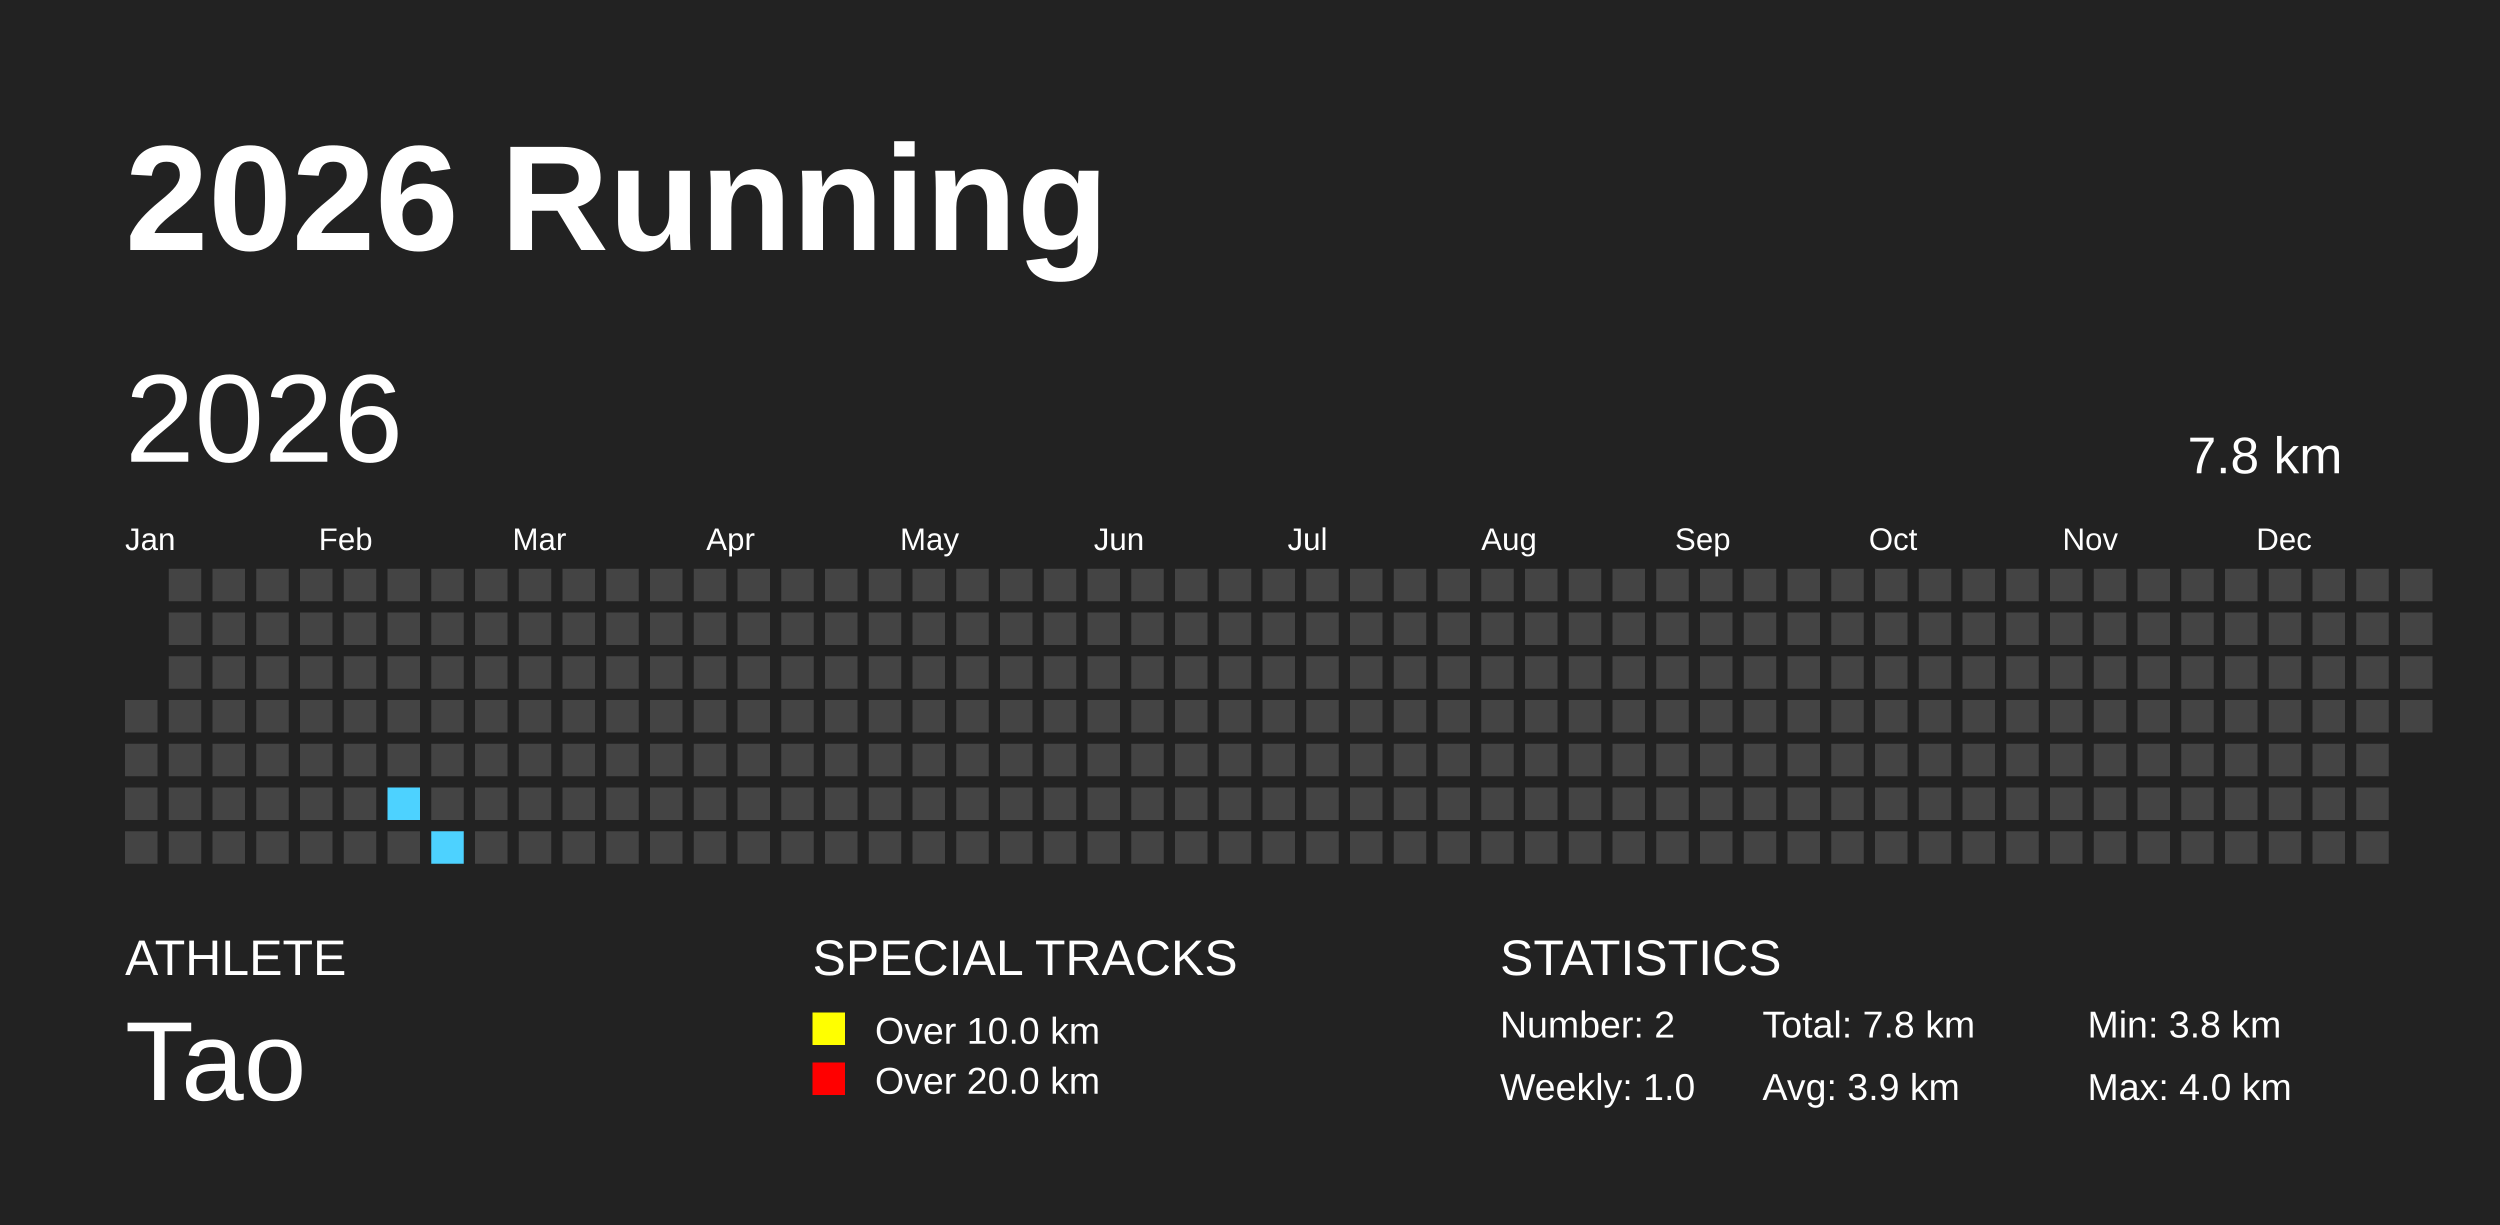
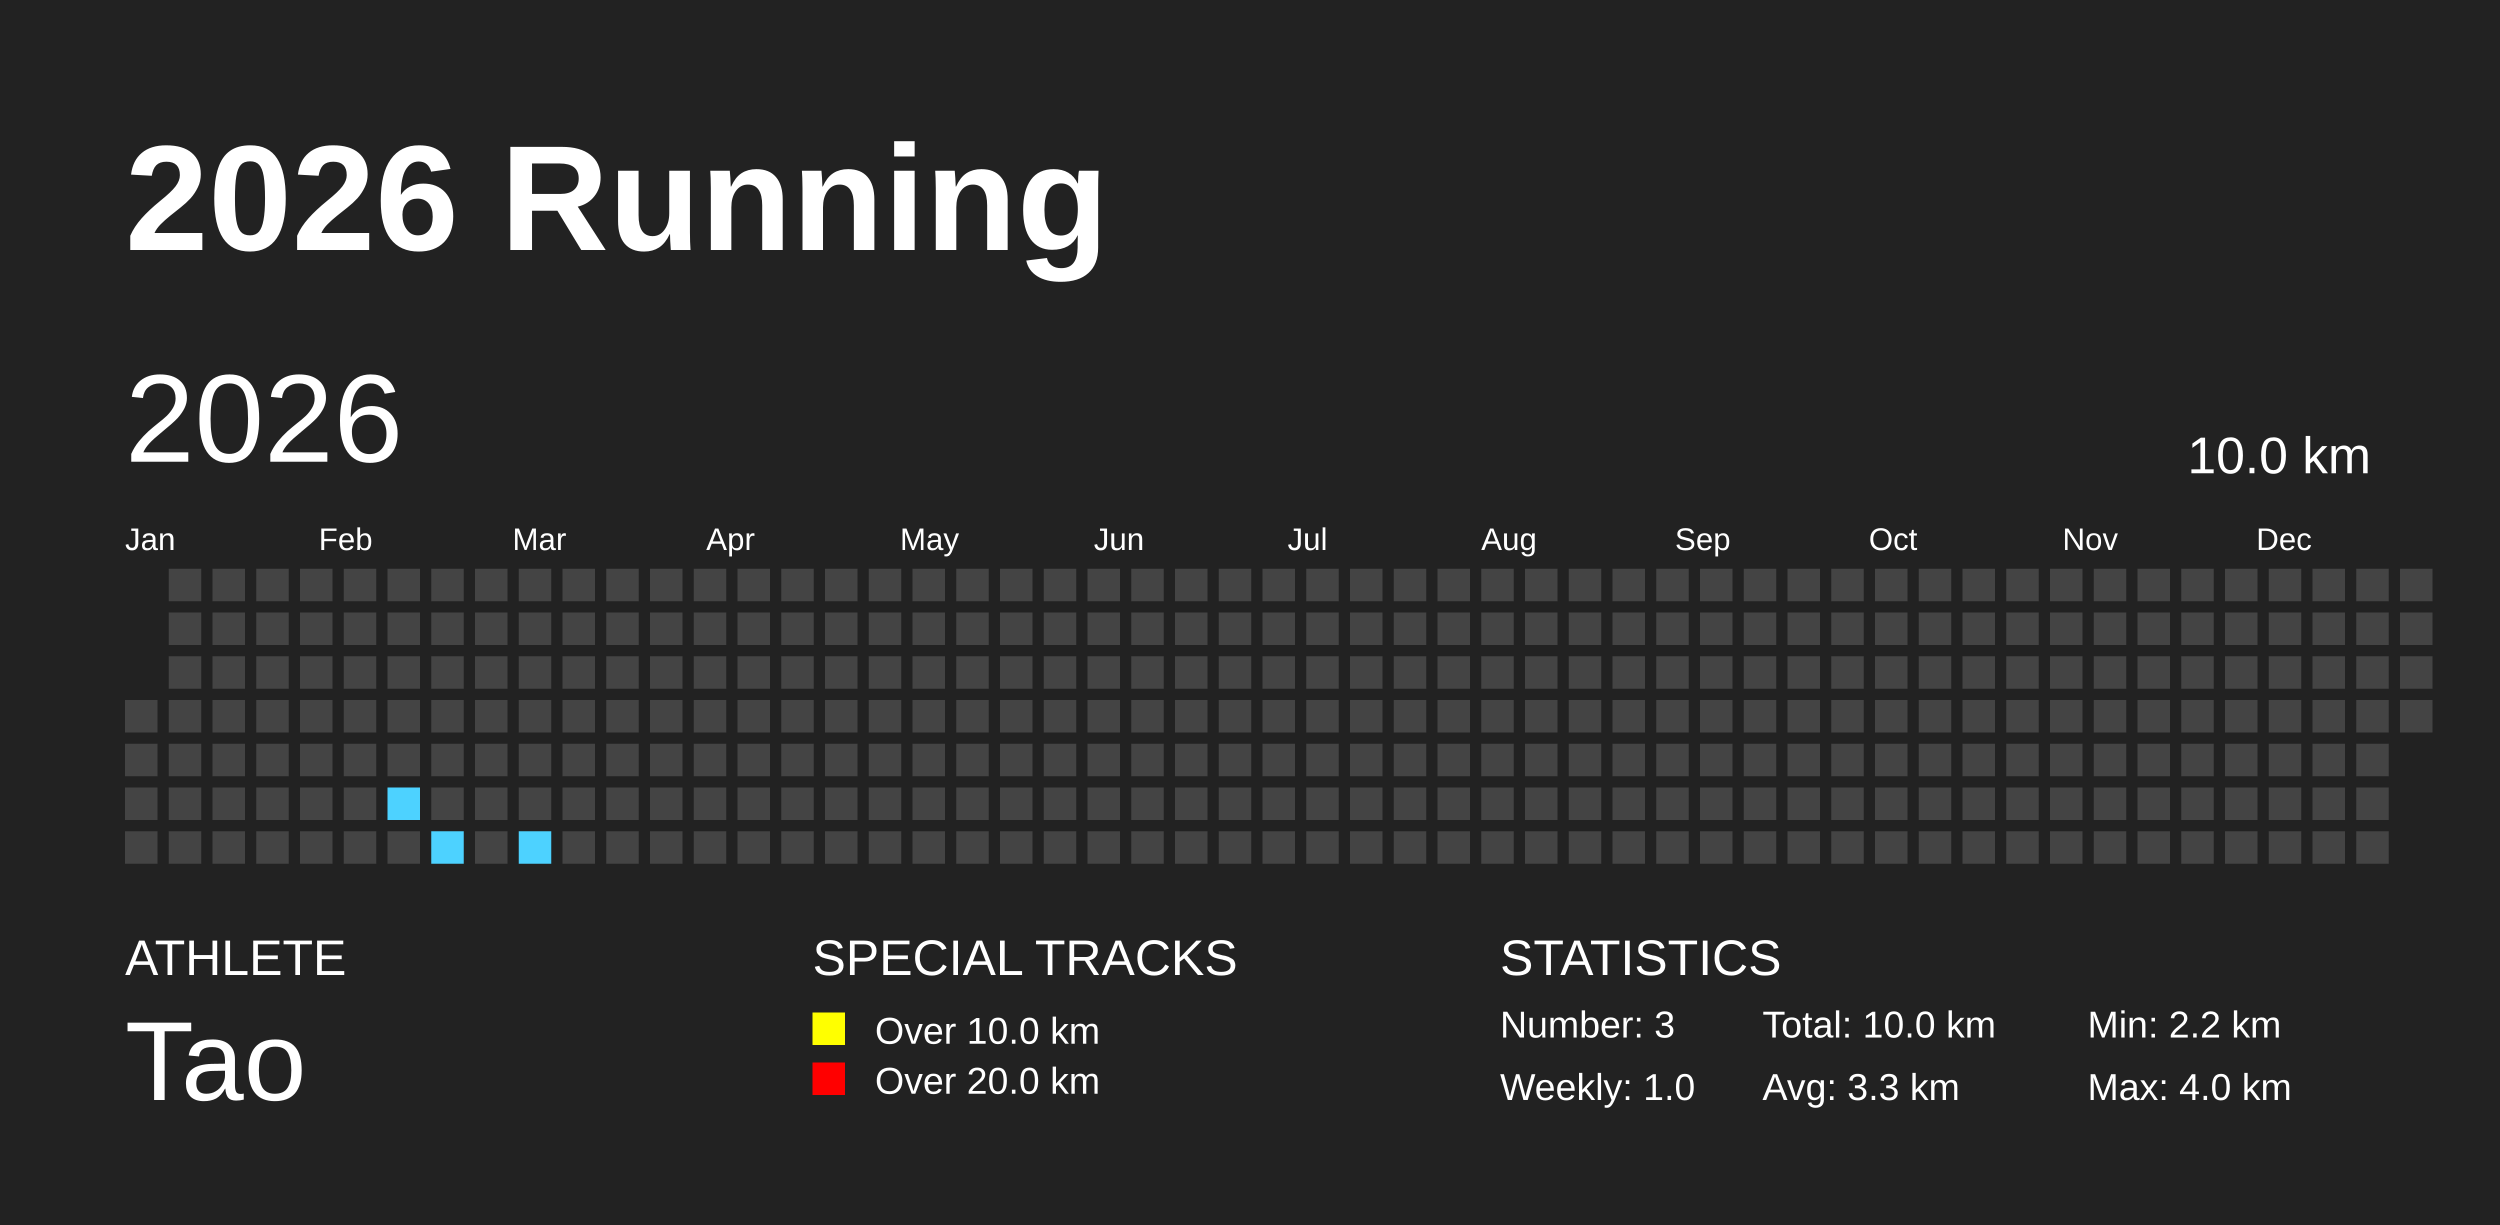
<svg xmlns="http://www.w3.org/2000/svg" baseProfile="full" height="98mm" version="1.1" viewBox="0,0,200,98" width="200mm">
  <defs />
  <rect fill="#222222" height="98" width="200" x="0" y="0" />
  <text fill="#FFFFFF" style="font-size:12px; font-family:Arial; font-weight:bold;" x="10" y="20">2026 Running</text>
  <text fill="#FFFFFF" style="font-size:4px; font-family:Arial" x="10" y="78">ATHLETE</text>
  <text fill="#FFFFFF" style="font-size:9px; font-family:Arial" x="10" y="88">Tao</text>
  <text fill="#FFFFFF" style="font-size:4px; font-family:Arial" x="65" y="78">SPECIAL TRACKS</text>
  <rect fill="yellow" height="2.6" width="2.6" x="65" y="81" />
  <text fill="#FFFFFF" style="font-size:3px; font-family:Arial" x="70" y="83.5">Over 10.0 km</text>
  <rect fill="red" height="2.6" width="2.6" x="65" y="85" />
  <text fill="#FFFFFF" style="font-size:3px; font-family:Arial" x="70" y="87.5">Over 20.0 km</text>
  <text fill="#FFFFFF" style="font-size:4px; font-family:Arial" x="120" y="78">STATISTICS</text>
-   <text fill="#FFFFFF" style="font-size:3px; font-family:Arial" x="120" y="83">Number: 2</text>
+   <text fill="#FFFFFF" style="font-size:3px; font-family:Arial" x="120" y="83">Number: 3</text>
  <text fill="#FFFFFF" style="font-size:3px; font-family:Arial" x="120" y="88">Weekly: 1.0</text>
-   <text fill="#FFFFFF" style="font-size:3px; font-family:Arial" x="141" y="83">Total: 7.8 km</text>
-   <text fill="#FFFFFF" style="font-size:3px; font-family:Arial" x="141" y="88">Avg: 3.9 km</text>
-   <text fill="#FFFFFF" style="font-size:3px; font-family:Arial" x="167" y="83">Min: 3.8 km</text>
+   <text fill="#FFFFFF" style="font-size:3px; font-family:Arial" x="141" y="83">Total: 10.0 km</text>
+   <text fill="#FFFFFF" style="font-size:3px; font-family:Arial" x="141" y="88">Avg: 3.3 km</text>
+   <text fill="#FFFFFF" style="font-size:3px; font-family:Arial" x="167" y="83">Min: 2.2 km</text>
  <text fill="#FFFFFF" style="font-size:3px; font-family:Arial" x="167" y="88">Max: 4.0 km</text>
  <text dominant-baseline="hanging" fill="#FFFFFF" style="font-size:10.0px; font-family:Arial;" x="10" y="30">2026</text>
-   <text dominant-baseline="hanging" fill="#FFFFFF" style="font-size:4.125px; font-family:Arial;" x="175" y="35">7.8 km</text>
+   <text dominant-baseline="hanging" fill="#FFFFFF" style="font-size:4.125px; font-family:Arial;" x="175" y="35">10.0 km</text>
  <text fill="#FFFFFF" style="font-size:2.5px; font-family:Arial" x="10.0" y="44">Jan</text>
  <text fill="#FFFFFF" style="font-size:2.5px; font-family:Arial" x="25.5" y="44">Feb</text>
  <text fill="#FFFFFF" style="font-size:2.5px; font-family:Arial" x="41.0" y="44">Mar</text>
  <text fill="#FFFFFF" style="font-size:2.5px; font-family:Arial" x="56.5" y="44">Apr</text>
  <text fill="#FFFFFF" style="font-size:2.5px; font-family:Arial" x="72.0" y="44">May</text>
  <text fill="#FFFFFF" style="font-size:2.5px; font-family:Arial" x="87.5" y="44">Jun</text>
  <text fill="#FFFFFF" style="font-size:2.5px; font-family:Arial" x="103.0" y="44">Jul</text>
  <text fill="#FFFFFF" style="font-size:2.5px; font-family:Arial" x="118.5" y="44">Aug</text>
  <text fill="#FFFFFF" style="font-size:2.5px; font-family:Arial" x="134.0" y="44">Sep</text>
  <text fill="#FFFFFF" style="font-size:2.5px; font-family:Arial" x="149.5" y="44">Oct</text>
  <text fill="#FFFFFF" style="font-size:2.5px; font-family:Arial" x="165.0" y="44">Nov</text>
  <text fill="#FFFFFF" style="font-size:2.5px; font-family:Arial" x="180.5" y="44">Dec</text>
  <rect fill="#444444" height="2.6" width="2.6" x="10.0" y="56.0" />
  <rect fill="#444444" height="2.6" width="2.6" x="10.0" y="59.5" />
  <rect fill="#444444" height="2.6" width="2.6" x="10.0" y="63.0" />
  <rect fill="#444444" height="2.6" width="2.6" x="10.0" y="66.5" />
  <rect fill="#444444" height="2.6" width="2.6" x="13.5" y="45.5" />
  <rect fill="#444444" height="2.6" width="2.6" x="13.5" y="49.0" />
  <rect fill="#444444" height="2.6" width="2.6" x="13.5" y="52.5" />
  <rect fill="#444444" height="2.6" width="2.6" x="13.5" y="56.0" />
  <rect fill="#444444" height="2.6" width="2.6" x="13.5" y="59.5" />
  <rect fill="#444444" height="2.6" width="2.6" x="13.5" y="63.0" />
  <rect fill="#444444" height="2.6" width="2.6" x="13.5" y="66.5" />
  <rect fill="#444444" height="2.6" width="2.6" x="17.0" y="45.5" />
  <rect fill="#444444" height="2.6" width="2.6" x="17.0" y="49.0" />
  <rect fill="#444444" height="2.6" width="2.6" x="17.0" y="52.5" />
  <rect fill="#444444" height="2.6" width="2.6" x="17.0" y="56.0" />
  <rect fill="#444444" height="2.6" width="2.6" x="17.0" y="59.5" />
  <rect fill="#444444" height="2.6" width="2.6" x="17.0" y="63.0" />
  <rect fill="#444444" height="2.6" width="2.6" x="17.0" y="66.5" />
  <rect fill="#444444" height="2.6" width="2.6" x="20.5" y="45.5" />
  <rect fill="#444444" height="2.6" width="2.6" x="20.5" y="49.0" />
  <rect fill="#444444" height="2.6" width="2.6" x="20.5" y="52.5" />
  <rect fill="#444444" height="2.6" width="2.6" x="20.5" y="56.0" />
  <rect fill="#444444" height="2.6" width="2.6" x="20.5" y="59.5" />
  <rect fill="#444444" height="2.6" width="2.6" x="20.5" y="63.0" />
  <rect fill="#444444" height="2.6" width="2.6" x="20.5" y="66.5" />
  <rect fill="#444444" height="2.6" width="2.6" x="24.0" y="45.5" />
  <rect fill="#444444" height="2.6" width="2.6" x="24.0" y="49.0" />
  <rect fill="#444444" height="2.6" width="2.6" x="24.0" y="52.5" />
  <rect fill="#444444" height="2.6" width="2.6" x="24.0" y="56.0" />
  <rect fill="#444444" height="2.6" width="2.6" x="24.0" y="59.5" />
  <rect fill="#444444" height="2.6" width="2.6" x="24.0" y="63.0" />
  <rect fill="#444444" height="2.6" width="2.6" x="24.0" y="66.5" />
  <rect fill="#444444" height="2.6" width="2.6" x="27.5" y="45.5" />
  <rect fill="#444444" height="2.6" width="2.6" x="27.5" y="49.0" />
  <rect fill="#444444" height="2.6" width="2.6" x="27.5" y="52.5" />
  <rect fill="#444444" height="2.6" width="2.6" x="27.5" y="56.0" />
  <rect fill="#444444" height="2.6" width="2.6" x="27.5" y="59.5" />
  <rect fill="#444444" height="2.6" width="2.6" x="27.5" y="63.0" />
  <rect fill="#444444" height="2.6" width="2.6" x="27.5" y="66.5" />
  <rect fill="#444444" height="2.6" width="2.6" x="31.0" y="45.5" />
  <rect fill="#444444" height="2.6" width="2.6" x="31.0" y="49.0" />
  <rect fill="#444444" height="2.6" width="2.6" x="31.0" y="52.5" />
  <rect fill="#444444" height="2.6" width="2.6" x="31.0" y="56.0" />
  <rect fill="#444444" height="2.6" width="2.6" x="31.0" y="59.5" />
  <rect fill="#4DD2FF" height="2.6" width="2.6" x="31.0" y="63.0" />
  <rect fill="#444444" height="2.6" width="2.6" x="31.0" y="66.5" />
  <rect fill="#444444" height="2.6" width="2.6" x="34.5" y="45.5" />
  <rect fill="#444444" height="2.6" width="2.6" x="34.5" y="49.0" />
  <rect fill="#444444" height="2.6" width="2.6" x="34.5" y="52.5" />
  <rect fill="#444444" height="2.6" width="2.6" x="34.5" y="56.0" />
  <rect fill="#444444" height="2.6" width="2.6" x="34.5" y="59.5" />
  <rect fill="#444444" height="2.6" width="2.6" x="34.5" y="63.0" />
  <rect fill="#4DD2FF" height="2.6" width="2.6" x="34.5" y="66.5" />
  <rect fill="#444444" height="2.6" width="2.6" x="38.0" y="45.5" />
  <rect fill="#444444" height="2.6" width="2.6" x="38.0" y="49.0" />
  <rect fill="#444444" height="2.6" width="2.6" x="38.0" y="52.5" />
  <rect fill="#444444" height="2.6" width="2.6" x="38.0" y="56.0" />
  <rect fill="#444444" height="2.6" width="2.6" x="38.0" y="59.5" />
  <rect fill="#444444" height="2.6" width="2.6" x="38.0" y="63.0" />
  <rect fill="#444444" height="2.6" width="2.6" x="38.0" y="66.5" />
  <rect fill="#444444" height="2.6" width="2.6" x="41.5" y="45.5" />
  <rect fill="#444444" height="2.6" width="2.6" x="41.5" y="49.0" />
  <rect fill="#444444" height="2.6" width="2.6" x="41.5" y="52.5" />
  <rect fill="#444444" height="2.6" width="2.6" x="41.5" y="56.0" />
  <rect fill="#444444" height="2.6" width="2.6" x="41.5" y="59.5" />
  <rect fill="#444444" height="2.6" width="2.6" x="41.5" y="63.0" />
-   <rect fill="#444444" height="2.6" width="2.6" x="41.5" y="66.5" />
+   <rect fill="#4DD2FF" height="2.6" width="2.6" x="41.5" y="66.5" />
  <rect fill="#444444" height="2.6" width="2.6" x="45.0" y="45.5" />
  <rect fill="#444444" height="2.6" width="2.6" x="45.0" y="49.0" />
  <rect fill="#444444" height="2.6" width="2.6" x="45.0" y="52.5" />
  <rect fill="#444444" height="2.6" width="2.6" x="45.0" y="56.0" />
  <rect fill="#444444" height="2.6" width="2.6" x="45.0" y="59.5" />
  <rect fill="#444444" height="2.6" width="2.6" x="45.0" y="63.0" />
  <rect fill="#444444" height="2.6" width="2.6" x="45.0" y="66.5" />
  <rect fill="#444444" height="2.6" width="2.6" x="48.5" y="45.5" />
  <rect fill="#444444" height="2.6" width="2.6" x="48.5" y="49.0" />
  <rect fill="#444444" height="2.6" width="2.6" x="48.5" y="52.5" />
  <rect fill="#444444" height="2.6" width="2.6" x="48.5" y="56.0" />
  <rect fill="#444444" height="2.6" width="2.6" x="48.5" y="59.5" />
  <rect fill="#444444" height="2.6" width="2.6" x="48.5" y="63.0" />
  <rect fill="#444444" height="2.6" width="2.6" x="48.5" y="66.5" />
  <rect fill="#444444" height="2.6" width="2.6" x="52.0" y="45.5" />
  <rect fill="#444444" height="2.6" width="2.6" x="52.0" y="49.0" />
  <rect fill="#444444" height="2.6" width="2.6" x="52.0" y="52.5" />
  <rect fill="#444444" height="2.6" width="2.6" x="52.0" y="56.0" />
  <rect fill="#444444" height="2.6" width="2.6" x="52.0" y="59.5" />
  <rect fill="#444444" height="2.6" width="2.6" x="52.0" y="63.0" />
  <rect fill="#444444" height="2.6" width="2.6" x="52.0" y="66.5" />
  <rect fill="#444444" height="2.6" width="2.6" x="55.5" y="45.5" />
  <rect fill="#444444" height="2.6" width="2.6" x="55.5" y="49.0" />
  <rect fill="#444444" height="2.6" width="2.6" x="55.5" y="52.5" />
  <rect fill="#444444" height="2.6" width="2.6" x="55.5" y="56.0" />
  <rect fill="#444444" height="2.6" width="2.6" x="55.5" y="59.5" />
  <rect fill="#444444" height="2.6" width="2.6" x="55.5" y="63.0" />
  <rect fill="#444444" height="2.6" width="2.6" x="55.5" y="66.5" />
  <rect fill="#444444" height="2.6" width="2.6" x="59.0" y="45.5" />
  <rect fill="#444444" height="2.6" width="2.6" x="59.0" y="49.0" />
  <rect fill="#444444" height="2.6" width="2.6" x="59.0" y="52.5" />
  <rect fill="#444444" height="2.6" width="2.6" x="59.0" y="56.0" />
  <rect fill="#444444" height="2.6" width="2.6" x="59.0" y="59.5" />
  <rect fill="#444444" height="2.6" width="2.6" x="59.0" y="63.0" />
  <rect fill="#444444" height="2.6" width="2.6" x="59.0" y="66.5" />
  <rect fill="#444444" height="2.6" width="2.6" x="62.5" y="45.5" />
  <rect fill="#444444" height="2.6" width="2.6" x="62.5" y="49.0" />
  <rect fill="#444444" height="2.6" width="2.6" x="62.5" y="52.5" />
  <rect fill="#444444" height="2.6" width="2.6" x="62.5" y="56.0" />
  <rect fill="#444444" height="2.6" width="2.6" x="62.5" y="59.5" />
  <rect fill="#444444" height="2.6" width="2.6" x="62.5" y="63.0" />
  <rect fill="#444444" height="2.6" width="2.6" x="62.5" y="66.5" />
  <rect fill="#444444" height="2.6" width="2.6" x="66.0" y="45.5" />
  <rect fill="#444444" height="2.6" width="2.6" x="66.0" y="49.0" />
  <rect fill="#444444" height="2.6" width="2.6" x="66.0" y="52.5" />
  <rect fill="#444444" height="2.6" width="2.6" x="66.0" y="56.0" />
  <rect fill="#444444" height="2.6" width="2.6" x="66.0" y="59.5" />
  <rect fill="#444444" height="2.6" width="2.6" x="66.0" y="63.0" />
  <rect fill="#444444" height="2.6" width="2.6" x="66.0" y="66.5" />
  <rect fill="#444444" height="2.6" width="2.6" x="69.5" y="45.5" />
  <rect fill="#444444" height="2.6" width="2.6" x="69.5" y="49.0" />
  <rect fill="#444444" height="2.6" width="2.6" x="69.5" y="52.5" />
  <rect fill="#444444" height="2.6" width="2.6" x="69.5" y="56.0" />
  <rect fill="#444444" height="2.6" width="2.6" x="69.5" y="59.5" />
  <rect fill="#444444" height="2.6" width="2.6" x="69.5" y="63.0" />
  <rect fill="#444444" height="2.6" width="2.6" x="69.5" y="66.5" />
  <rect fill="#444444" height="2.6" width="2.6" x="73.0" y="45.5" />
  <rect fill="#444444" height="2.6" width="2.6" x="73.0" y="49.0" />
  <rect fill="#444444" height="2.6" width="2.6" x="73.0" y="52.5" />
  <rect fill="#444444" height="2.6" width="2.6" x="73.0" y="56.0" />
  <rect fill="#444444" height="2.6" width="2.6" x="73.0" y="59.5" />
  <rect fill="#444444" height="2.6" width="2.6" x="73.0" y="63.0" />
  <rect fill="#444444" height="2.6" width="2.6" x="73.0" y="66.5" />
  <rect fill="#444444" height="2.6" width="2.6" x="76.5" y="45.5" />
  <rect fill="#444444" height="2.6" width="2.6" x="76.5" y="49.0" />
  <rect fill="#444444" height="2.6" width="2.6" x="76.5" y="52.5" />
  <rect fill="#444444" height="2.6" width="2.6" x="76.5" y="56.0" />
  <rect fill="#444444" height="2.6" width="2.6" x="76.5" y="59.5" />
  <rect fill="#444444" height="2.6" width="2.6" x="76.5" y="63.0" />
  <rect fill="#444444" height="2.6" width="2.6" x="76.5" y="66.5" />
  <rect fill="#444444" height="2.6" width="2.6" x="80.0" y="45.5" />
  <rect fill="#444444" height="2.6" width="2.6" x="80.0" y="49.0" />
  <rect fill="#444444" height="2.6" width="2.6" x="80.0" y="52.5" />
  <rect fill="#444444" height="2.6" width="2.6" x="80.0" y="56.0" />
  <rect fill="#444444" height="2.6" width="2.6" x="80.0" y="59.5" />
  <rect fill="#444444" height="2.6" width="2.6" x="80.0" y="63.0" />
  <rect fill="#444444" height="2.6" width="2.6" x="80.0" y="66.5" />
  <rect fill="#444444" height="2.6" width="2.6" x="83.5" y="45.5" />
  <rect fill="#444444" height="2.6" width="2.6" x="83.5" y="49.0" />
  <rect fill="#444444" height="2.6" width="2.6" x="83.5" y="52.5" />
  <rect fill="#444444" height="2.6" width="2.6" x="83.5" y="56.0" />
  <rect fill="#444444" height="2.6" width="2.6" x="83.5" y="59.5" />
  <rect fill="#444444" height="2.6" width="2.6" x="83.5" y="63.0" />
  <rect fill="#444444" height="2.6" width="2.6" x="83.5" y="66.5" />
  <rect fill="#444444" height="2.6" width="2.6" x="87.0" y="45.5" />
  <rect fill="#444444" height="2.6" width="2.6" x="87.0" y="49.0" />
  <rect fill="#444444" height="2.6" width="2.6" x="87.0" y="52.5" />
  <rect fill="#444444" height="2.6" width="2.6" x="87.0" y="56.0" />
  <rect fill="#444444" height="2.6" width="2.6" x="87.0" y="59.5" />
  <rect fill="#444444" height="2.6" width="2.6" x="87.0" y="63.0" />
  <rect fill="#444444" height="2.6" width="2.6" x="87.0" y="66.5" />
  <rect fill="#444444" height="2.6" width="2.6" x="90.5" y="45.5" />
  <rect fill="#444444" height="2.6" width="2.6" x="90.5" y="49.0" />
  <rect fill="#444444" height="2.6" width="2.6" x="90.5" y="52.5" />
  <rect fill="#444444" height="2.6" width="2.6" x="90.5" y="56.0" />
  <rect fill="#444444" height="2.6" width="2.6" x="90.5" y="59.5" />
  <rect fill="#444444" height="2.6" width="2.6" x="90.5" y="63.0" />
  <rect fill="#444444" height="2.6" width="2.6" x="90.5" y="66.5" />
  <rect fill="#444444" height="2.6" width="2.6" x="94.0" y="45.5" />
  <rect fill="#444444" height="2.6" width="2.6" x="94.0" y="49.0" />
  <rect fill="#444444" height="2.6" width="2.6" x="94.0" y="52.5" />
  <rect fill="#444444" height="2.6" width="2.6" x="94.0" y="56.0" />
  <rect fill="#444444" height="2.6" width="2.6" x="94.0" y="59.5" />
  <rect fill="#444444" height="2.6" width="2.6" x="94.0" y="63.0" />
  <rect fill="#444444" height="2.6" width="2.6" x="94.0" y="66.5" />
  <rect fill="#444444" height="2.6" width="2.6" x="97.5" y="45.5" />
  <rect fill="#444444" height="2.6" width="2.6" x="97.5" y="49.0" />
  <rect fill="#444444" height="2.6" width="2.6" x="97.5" y="52.5" />
  <rect fill="#444444" height="2.6" width="2.6" x="97.5" y="56.0" />
  <rect fill="#444444" height="2.6" width="2.6" x="97.5" y="59.5" />
  <rect fill="#444444" height="2.6" width="2.6" x="97.5" y="63.0" />
  <rect fill="#444444" height="2.6" width="2.6" x="97.5" y="66.5" />
  <rect fill="#444444" height="2.6" width="2.6" x="101.0" y="45.5" />
  <rect fill="#444444" height="2.6" width="2.6" x="101.0" y="49.0" />
  <rect fill="#444444" height="2.6" width="2.6" x="101.0" y="52.5" />
  <rect fill="#444444" height="2.6" width="2.6" x="101.0" y="56.0" />
  <rect fill="#444444" height="2.6" width="2.6" x="101.0" y="59.5" />
  <rect fill="#444444" height="2.6" width="2.6" x="101.0" y="63.0" />
  <rect fill="#444444" height="2.6" width="2.6" x="101.0" y="66.5" />
  <rect fill="#444444" height="2.6" width="2.6" x="104.5" y="45.5" />
  <rect fill="#444444" height="2.6" width="2.6" x="104.5" y="49.0" />
  <rect fill="#444444" height="2.6" width="2.6" x="104.5" y="52.5" />
  <rect fill="#444444" height="2.6" width="2.6" x="104.5" y="56.0" />
  <rect fill="#444444" height="2.6" width="2.6" x="104.5" y="59.5" />
  <rect fill="#444444" height="2.6" width="2.6" x="104.5" y="63.0" />
  <rect fill="#444444" height="2.6" width="2.6" x="104.5" y="66.5" />
  <rect fill="#444444" height="2.6" width="2.6" x="108.0" y="45.5" />
  <rect fill="#444444" height="2.6" width="2.6" x="108.0" y="49.0" />
  <rect fill="#444444" height="2.6" width="2.6" x="108.0" y="52.5" />
  <rect fill="#444444" height="2.6" width="2.6" x="108.0" y="56.0" />
  <rect fill="#444444" height="2.6" width="2.6" x="108.0" y="59.5" />
  <rect fill="#444444" height="2.6" width="2.6" x="108.0" y="63.0" />
  <rect fill="#444444" height="2.6" width="2.6" x="108.0" y="66.5" />
  <rect fill="#444444" height="2.6" width="2.6" x="111.5" y="45.5" />
  <rect fill="#444444" height="2.6" width="2.6" x="111.5" y="49.0" />
  <rect fill="#444444" height="2.6" width="2.6" x="111.5" y="52.5" />
  <rect fill="#444444" height="2.6" width="2.6" x="111.5" y="56.0" />
  <rect fill="#444444" height="2.6" width="2.6" x="111.5" y="59.5" />
  <rect fill="#444444" height="2.6" width="2.6" x="111.5" y="63.0" />
  <rect fill="#444444" height="2.6" width="2.6" x="111.5" y="66.5" />
  <rect fill="#444444" height="2.6" width="2.6" x="115.0" y="45.5" />
  <rect fill="#444444" height="2.6" width="2.6" x="115.0" y="49.0" />
  <rect fill="#444444" height="2.6" width="2.6" x="115.0" y="52.5" />
  <rect fill="#444444" height="2.6" width="2.6" x="115.0" y="56.0" />
  <rect fill="#444444" height="2.6" width="2.6" x="115.0" y="59.5" />
  <rect fill="#444444" height="2.6" width="2.6" x="115.0" y="63.0" />
  <rect fill="#444444" height="2.6" width="2.6" x="115.0" y="66.5" />
  <rect fill="#444444" height="2.6" width="2.6" x="118.5" y="45.5" />
  <rect fill="#444444" height="2.6" width="2.6" x="118.5" y="49.0" />
  <rect fill="#444444" height="2.6" width="2.6" x="118.5" y="52.5" />
  <rect fill="#444444" height="2.6" width="2.6" x="118.5" y="56.0" />
  <rect fill="#444444" height="2.6" width="2.6" x="118.5" y="59.5" />
  <rect fill="#444444" height="2.6" width="2.6" x="118.5" y="63.0" />
  <rect fill="#444444" height="2.6" width="2.6" x="118.5" y="66.5" />
  <rect fill="#444444" height="2.6" width="2.6" x="122.0" y="45.5" />
  <rect fill="#444444" height="2.6" width="2.6" x="122.0" y="49.0" />
  <rect fill="#444444" height="2.6" width="2.6" x="122.0" y="52.5" />
  <rect fill="#444444" height="2.6" width="2.6" x="122.0" y="56.0" />
  <rect fill="#444444" height="2.6" width="2.6" x="122.0" y="59.5" />
  <rect fill="#444444" height="2.6" width="2.6" x="122.0" y="63.0" />
  <rect fill="#444444" height="2.6" width="2.6" x="122.0" y="66.5" />
  <rect fill="#444444" height="2.6" width="2.6" x="125.5" y="45.5" />
  <rect fill="#444444" height="2.6" width="2.6" x="125.5" y="49.0" />
  <rect fill="#444444" height="2.6" width="2.6" x="125.5" y="52.5" />
  <rect fill="#444444" height="2.6" width="2.6" x="125.5" y="56.0" />
  <rect fill="#444444" height="2.6" width="2.6" x="125.5" y="59.5" />
  <rect fill="#444444" height="2.6" width="2.6" x="125.5" y="63.0" />
  <rect fill="#444444" height="2.6" width="2.6" x="125.5" y="66.5" />
  <rect fill="#444444" height="2.6" width="2.6" x="129.0" y="45.5" />
  <rect fill="#444444" height="2.6" width="2.6" x="129.0" y="49.0" />
  <rect fill="#444444" height="2.6" width="2.6" x="129.0" y="52.5" />
  <rect fill="#444444" height="2.6" width="2.6" x="129.0" y="56.0" />
  <rect fill="#444444" height="2.6" width="2.6" x="129.0" y="59.5" />
  <rect fill="#444444" height="2.6" width="2.6" x="129.0" y="63.0" />
  <rect fill="#444444" height="2.6" width="2.6" x="129.0" y="66.5" />
  <rect fill="#444444" height="2.6" width="2.6" x="132.5" y="45.5" />
  <rect fill="#444444" height="2.6" width="2.6" x="132.5" y="49.0" />
  <rect fill="#444444" height="2.6" width="2.6" x="132.5" y="52.5" />
  <rect fill="#444444" height="2.6" width="2.6" x="132.5" y="56.0" />
  <rect fill="#444444" height="2.6" width="2.6" x="132.5" y="59.5" />
  <rect fill="#444444" height="2.6" width="2.6" x="132.5" y="63.0" />
  <rect fill="#444444" height="2.6" width="2.6" x="132.5" y="66.5" />
  <rect fill="#444444" height="2.6" width="2.6" x="136.0" y="45.5" />
  <rect fill="#444444" height="2.6" width="2.6" x="136.0" y="49.0" />
  <rect fill="#444444" height="2.6" width="2.6" x="136.0" y="52.5" />
  <rect fill="#444444" height="2.6" width="2.6" x="136.0" y="56.0" />
  <rect fill="#444444" height="2.6" width="2.6" x="136.0" y="59.5" />
  <rect fill="#444444" height="2.6" width="2.6" x="136.0" y="63.0" />
  <rect fill="#444444" height="2.6" width="2.6" x="136.0" y="66.5" />
  <rect fill="#444444" height="2.6" width="2.6" x="139.5" y="45.5" />
  <rect fill="#444444" height="2.6" width="2.6" x="139.5" y="49.0" />
  <rect fill="#444444" height="2.6" width="2.6" x="139.5" y="52.5" />
  <rect fill="#444444" height="2.6" width="2.6" x="139.5" y="56.0" />
  <rect fill="#444444" height="2.6" width="2.6" x="139.5" y="59.5" />
  <rect fill="#444444" height="2.6" width="2.6" x="139.5" y="63.0" />
  <rect fill="#444444" height="2.6" width="2.6" x="139.5" y="66.5" />
  <rect fill="#444444" height="2.6" width="2.6" x="143.0" y="45.5" />
  <rect fill="#444444" height="2.6" width="2.6" x="143.0" y="49.0" />
  <rect fill="#444444" height="2.6" width="2.6" x="143.0" y="52.5" />
  <rect fill="#444444" height="2.6" width="2.6" x="143.0" y="56.0" />
  <rect fill="#444444" height="2.6" width="2.6" x="143.0" y="59.5" />
  <rect fill="#444444" height="2.6" width="2.6" x="143.0" y="63.0" />
  <rect fill="#444444" height="2.6" width="2.6" x="143.0" y="66.5" />
  <rect fill="#444444" height="2.6" width="2.6" x="146.5" y="45.5" />
  <rect fill="#444444" height="2.6" width="2.6" x="146.5" y="49.0" />
  <rect fill="#444444" height="2.6" width="2.6" x="146.5" y="52.5" />
  <rect fill="#444444" height="2.6" width="2.6" x="146.5" y="56.0" />
  <rect fill="#444444" height="2.6" width="2.6" x="146.5" y="59.5" />
  <rect fill="#444444" height="2.6" width="2.6" x="146.5" y="63.0" />
  <rect fill="#444444" height="2.6" width="2.6" x="146.5" y="66.5" />
  <rect fill="#444444" height="2.6" width="2.6" x="150.0" y="45.5" />
  <rect fill="#444444" height="2.6" width="2.6" x="150.0" y="49.0" />
  <rect fill="#444444" height="2.6" width="2.6" x="150.0" y="52.5" />
  <rect fill="#444444" height="2.6" width="2.6" x="150.0" y="56.0" />
  <rect fill="#444444" height="2.6" width="2.6" x="150.0" y="59.5" />
  <rect fill="#444444" height="2.6" width="2.6" x="150.0" y="63.0" />
  <rect fill="#444444" height="2.6" width="2.6" x="150.0" y="66.5" />
  <rect fill="#444444" height="2.6" width="2.6" x="153.5" y="45.5" />
  <rect fill="#444444" height="2.6" width="2.6" x="153.5" y="49.0" />
  <rect fill="#444444" height="2.6" width="2.6" x="153.5" y="52.5" />
  <rect fill="#444444" height="2.6" width="2.6" x="153.5" y="56.0" />
  <rect fill="#444444" height="2.6" width="2.6" x="153.5" y="59.5" />
  <rect fill="#444444" height="2.6" width="2.6" x="153.5" y="63.0" />
  <rect fill="#444444" height="2.6" width="2.6" x="153.5" y="66.5" />
  <rect fill="#444444" height="2.6" width="2.6" x="157.0" y="45.5" />
  <rect fill="#444444" height="2.6" width="2.6" x="157.0" y="49.0" />
  <rect fill="#444444" height="2.6" width="2.6" x="157.0" y="52.5" />
  <rect fill="#444444" height="2.6" width="2.6" x="157.0" y="56.0" />
  <rect fill="#444444" height="2.6" width="2.6" x="157.0" y="59.5" />
  <rect fill="#444444" height="2.6" width="2.6" x="157.0" y="63.0" />
  <rect fill="#444444" height="2.6" width="2.6" x="157.0" y="66.5" />
  <rect fill="#444444" height="2.6" width="2.6" x="160.5" y="45.5" />
  <rect fill="#444444" height="2.6" width="2.6" x="160.5" y="49.0" />
  <rect fill="#444444" height="2.6" width="2.6" x="160.5" y="52.5" />
  <rect fill="#444444" height="2.6" width="2.6" x="160.5" y="56.0" />
  <rect fill="#444444" height="2.6" width="2.6" x="160.5" y="59.5" />
  <rect fill="#444444" height="2.6" width="2.6" x="160.5" y="63.0" />
  <rect fill="#444444" height="2.6" width="2.6" x="160.5" y="66.5" />
  <rect fill="#444444" height="2.6" width="2.6" x="164.0" y="45.5" />
  <rect fill="#444444" height="2.6" width="2.6" x="164.0" y="49.0" />
  <rect fill="#444444" height="2.6" width="2.6" x="164.0" y="52.5" />
  <rect fill="#444444" height="2.6" width="2.6" x="164.0" y="56.0" />
  <rect fill="#444444" height="2.6" width="2.6" x="164.0" y="59.5" />
  <rect fill="#444444" height="2.6" width="2.6" x="164.0" y="63.0" />
  <rect fill="#444444" height="2.6" width="2.6" x="164.0" y="66.5" />
  <rect fill="#444444" height="2.6" width="2.6" x="167.5" y="45.5" />
  <rect fill="#444444" height="2.6" width="2.6" x="167.5" y="49.0" />
  <rect fill="#444444" height="2.6" width="2.6" x="167.5" y="52.5" />
  <rect fill="#444444" height="2.6" width="2.6" x="167.5" y="56.0" />
  <rect fill="#444444" height="2.6" width="2.6" x="167.5" y="59.5" />
  <rect fill="#444444" height="2.6" width="2.6" x="167.5" y="63.0" />
  <rect fill="#444444" height="2.6" width="2.6" x="167.5" y="66.5" />
  <rect fill="#444444" height="2.6" width="2.6" x="171.0" y="45.5" />
  <rect fill="#444444" height="2.6" width="2.6" x="171.0" y="49.0" />
  <rect fill="#444444" height="2.6" width="2.6" x="171.0" y="52.5" />
  <rect fill="#444444" height="2.6" width="2.6" x="171.0" y="56.0" />
  <rect fill="#444444" height="2.6" width="2.6" x="171.0" y="59.5" />
  <rect fill="#444444" height="2.6" width="2.6" x="171.0" y="63.0" />
  <rect fill="#444444" height="2.6" width="2.6" x="171.0" y="66.5" />
  <rect fill="#444444" height="2.6" width="2.6" x="174.5" y="45.5" />
  <rect fill="#444444" height="2.6" width="2.6" x="174.5" y="49.0" />
  <rect fill="#444444" height="2.6" width="2.6" x="174.5" y="52.5" />
  <rect fill="#444444" height="2.6" width="2.6" x="174.5" y="56.0" />
  <rect fill="#444444" height="2.6" width="2.6" x="174.5" y="59.5" />
  <rect fill="#444444" height="2.6" width="2.6" x="174.5" y="63.0" />
  <rect fill="#444444" height="2.6" width="2.6" x="174.5" y="66.5" />
  <rect fill="#444444" height="2.6" width="2.6" x="178.0" y="45.5" />
  <rect fill="#444444" height="2.6" width="2.6" x="178.0" y="49.0" />
  <rect fill="#444444" height="2.6" width="2.6" x="178.0" y="52.5" />
  <rect fill="#444444" height="2.6" width="2.6" x="178.0" y="56.0" />
  <rect fill="#444444" height="2.6" width="2.6" x="178.0" y="59.5" />
  <rect fill="#444444" height="2.6" width="2.6" x="178.0" y="63.0" />
  <rect fill="#444444" height="2.6" width="2.6" x="178.0" y="66.5" />
  <rect fill="#444444" height="2.6" width="2.6" x="181.5" y="45.5" />
  <rect fill="#444444" height="2.6" width="2.6" x="181.5" y="49.0" />
  <rect fill="#444444" height="2.6" width="2.6" x="181.5" y="52.5" />
  <rect fill="#444444" height="2.6" width="2.6" x="181.5" y="56.0" />
  <rect fill="#444444" height="2.6" width="2.6" x="181.5" y="59.5" />
  <rect fill="#444444" height="2.6" width="2.6" x="181.5" y="63.0" />
  <rect fill="#444444" height="2.6" width="2.6" x="181.5" y="66.5" />
  <rect fill="#444444" height="2.6" width="2.6" x="185.0" y="45.5" />
  <rect fill="#444444" height="2.6" width="2.6" x="185.0" y="49.0" />
  <rect fill="#444444" height="2.6" width="2.6" x="185.0" y="52.5" />
  <rect fill="#444444" height="2.6" width="2.6" x="185.0" y="56.0" />
  <rect fill="#444444" height="2.6" width="2.6" x="185.0" y="59.5" />
  <rect fill="#444444" height="2.6" width="2.6" x="185.0" y="63.0" />
  <rect fill="#444444" height="2.6" width="2.6" x="185.0" y="66.5" />
  <rect fill="#444444" height="2.6" width="2.6" x="188.5" y="45.5" />
  <rect fill="#444444" height="2.6" width="2.6" x="188.5" y="49.0" />
  <rect fill="#444444" height="2.6" width="2.6" x="188.5" y="52.5" />
  <rect fill="#444444" height="2.6" width="2.6" x="188.5" y="56.0" />
  <rect fill="#444444" height="2.6" width="2.6" x="188.5" y="59.5" />
  <rect fill="#444444" height="2.6" width="2.6" x="188.5" y="63.0" />
  <rect fill="#444444" height="2.6" width="2.6" x="188.5" y="66.5" />
  <rect fill="#444444" height="2.6" width="2.6" x="192.0" y="45.5" />
  <rect fill="#444444" height="2.6" width="2.6" x="192.0" y="49.0" />
  <rect fill="#444444" height="2.6" width="2.6" x="192.0" y="52.5" />
  <rect fill="#444444" height="2.6" width="2.6" x="192.0" y="56.0" />
</svg>
